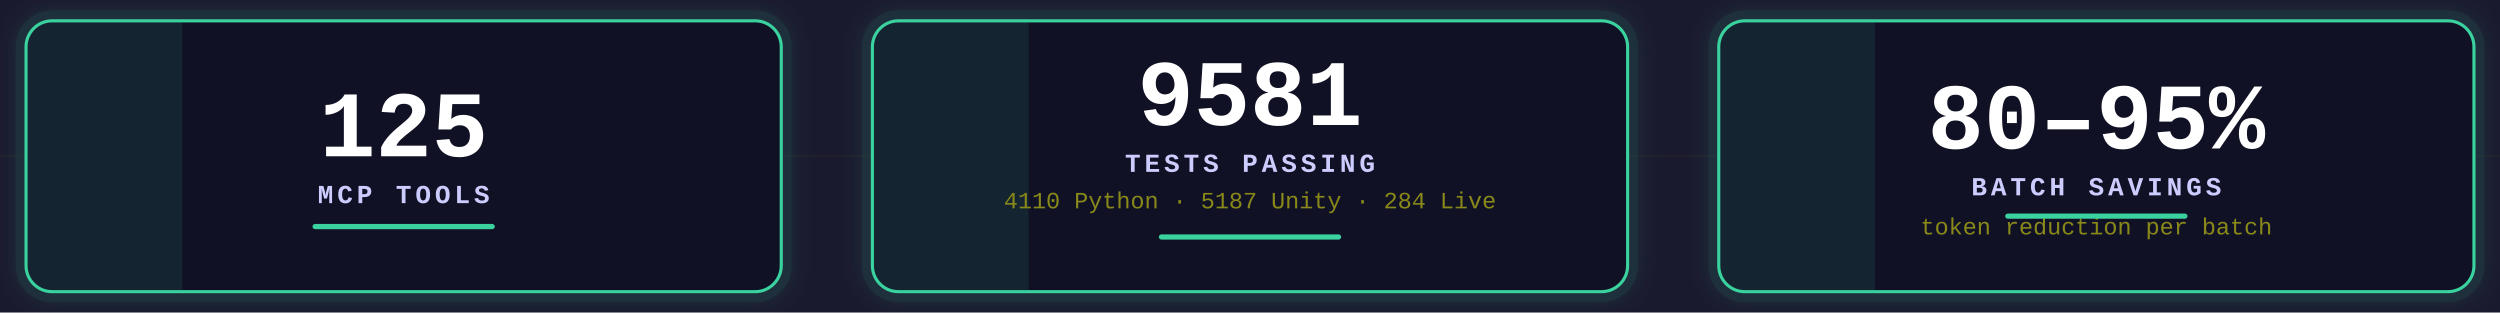
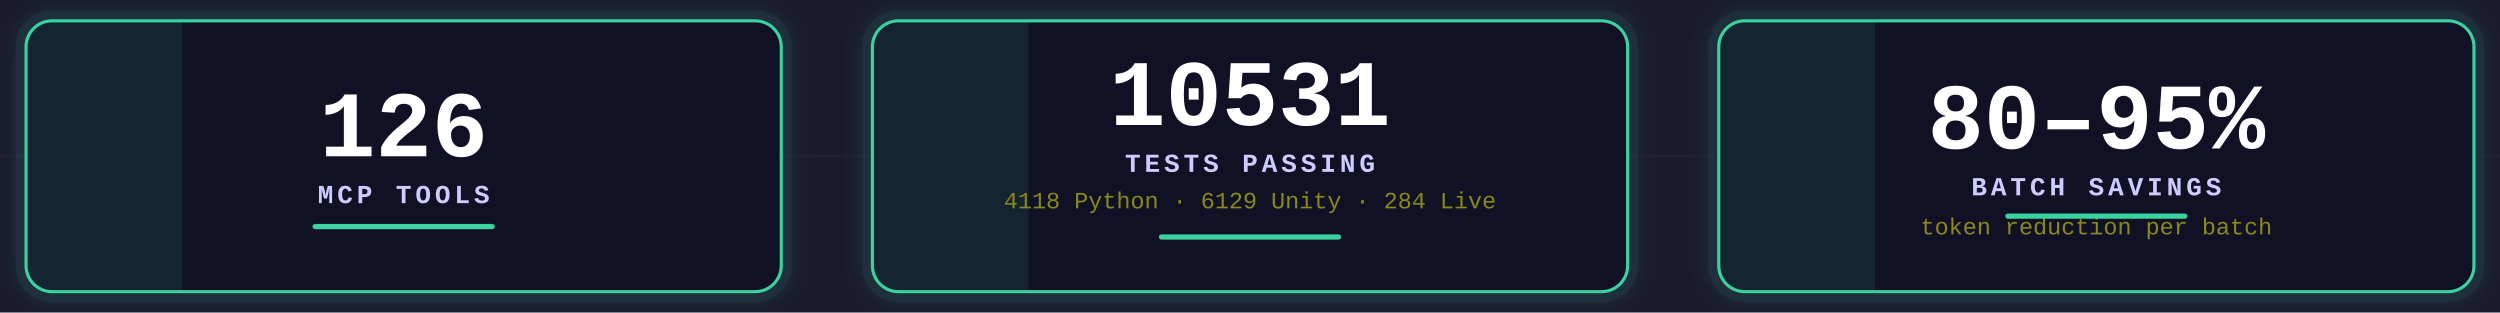
- <svg xmlns="http://www.w3.org/2000/svg" viewBox="0 0 960 120" width="960" height="120" role="img" aria-label="Unity MCP stats: 125 MCP tools, 9581 Tests (4110 Python + 5187 Unity + 284 Live), 80-95% Batch Savings">
+ <svg xmlns="http://www.w3.org/2000/svg" viewBox="0 0 960 120" width="960" height="120" role="img" aria-label="Unity MCP stats: 126 MCP tools, 10531 Tests (4118 Python + 6129 Unity + 284 Live), 80-95% Batch Savings">
  <defs>
    <filter id="sg" x="-25%" y="-30%" width="150%" height="160%">
      <feGaussianBlur stdDeviation="4" result="b" />
      <feMerge>
        <feMergeNode in="b" />
        <feMergeNode in="SourceGraphic" />
      </feMerge>
    </filter>
    <clipPath id="c1">
      <rect x="10" y="8" width="290" height="104" rx="10" />
    </clipPath>
    <clipPath id="c2">
      <rect x="335" y="8" width="290" height="104" rx="10" />
    </clipPath>
    <clipPath id="c3">
      <rect x="660" y="8" width="290" height="104" rx="10" />
    </clipPath>
  </defs>
  <rect width="960" height="120" fill="#1a1a2e" />
  <line x1="0" y1="60" x2="960" y2="60" stroke="#888919" stroke-opacity="0.05" stroke-width="1" />
  <rect x="10" y="8" width="290" height="104" rx="10" fill="none" stroke="#3ad29f" stroke-width="8" opacity="0.12" filter="url(#sg)">
    <animate attributeName="opacity" values="0.25;0.7;0.25" dur="3s" repeatCount="indefinite" begin="0s" />
  </rect>
  <rect x="10" y="8" width="290" height="104" rx="10" fill="#111125" />
  <rect x="10" y="8" width="290" height="104" rx="10" fill="none" stroke="#3ad29f" stroke-width="1.2" />
  <g clip-path="url(#c1)">
    <rect x="10" y="8" width="60" height="104" fill="#3ad29f" fill-opacity="0.10">
      <animateTransform attributeName="transform" type="translate" values="-100,0;400,0" dur="3s" repeatCount="indefinite" begin="0s" />
    </rect>
  </g>
-   <text x="155" y="60" text-anchor="middle" font-family="ui-monospace,SFMono-Regular,'SF Mono',Menlo,Consolas,'Liberation Mono',monospace" font-size="36" font-weight="700" fill="#ffffff">125</text>
+   <text x="155" y="60" text-anchor="middle" font-family="ui-monospace,SFMono-Regular,'SF Mono',Menlo,Consolas,'Liberation Mono',monospace" font-size="36" font-weight="700" fill="#ffffff">126</text>
  <text x="155" y="78" text-anchor="middle" font-family="ui-monospace,SFMono-Regular,'SF Mono',Menlo,Consolas,'Liberation Mono',monospace" font-size="10" font-weight="700" fill="#ccccff" letter-spacing="1.5">MCP TOOLS</text>
  <rect x="120" y="86" width="70" height="2" rx="1" fill="#3ad29f">
    <animate attributeName="opacity" values="0.6;1;0.6" dur="2s" repeatCount="indefinite" begin="0s" />
  </rect>
  <rect x="335" y="8" width="290" height="104" rx="10" fill="none" stroke="#3ad29f" stroke-width="8" opacity="0.12" filter="url(#sg)">
    <animate attributeName="opacity" values="0.25;0.7;0.25" dur="3s" repeatCount="indefinite" begin="0.6s" />
  </rect>
  <rect x="335" y="8" width="290" height="104" rx="10" fill="#111125" />
  <rect x="335" y="8" width="290" height="104" rx="10" fill="none" stroke="#3ad29f" stroke-width="1.2" />
  <g clip-path="url(#c2)">
    <rect x="335" y="8" width="60" height="104" fill="#3ad29f" fill-opacity="0.10">
      <animateTransform attributeName="transform" type="translate" values="-100,0;400,0" dur="3s" repeatCount="indefinite" begin="0.5s" />
    </rect>
  </g>
-   <text x="480" y="48" text-anchor="middle" font-family="ui-monospace,SFMono-Regular,'SF Mono',Menlo,Consolas,'Liberation Mono',monospace" font-size="36" font-weight="700" fill="#ffffff">9581</text>
+   <text x="480" y="48" text-anchor="middle" font-family="ui-monospace,SFMono-Regular,'SF Mono',Menlo,Consolas,'Liberation Mono',monospace" font-size="36" font-weight="700" fill="#ffffff">10531</text>
  <text x="480" y="66" text-anchor="middle" font-family="ui-monospace,SFMono-Regular,'SF Mono',Menlo,Consolas,'Liberation Mono',monospace" font-size="10" font-weight="700" fill="#ccccff" letter-spacing="1.5">TESTS PASSING</text>
-   <text x="480" y="80" text-anchor="middle" font-family="ui-monospace,SFMono-Regular,'SF Mono',Menlo,Consolas,'Liberation Mono',monospace" font-size="9" fill="#888919">4110 Python · 5187 Unity · 284 Live</text>
+   <text x="480" y="80" text-anchor="middle" font-family="ui-monospace,SFMono-Regular,'SF Mono',Menlo,Consolas,'Liberation Mono',monospace" font-size="9" fill="#888919">4118 Python · 6129 Unity · 284 Live</text>
  <rect x="445" y="90" width="70" height="2" rx="1" fill="#3ad29f">
    <animate attributeName="opacity" values="0.6;1;0.6" dur="2s" repeatCount="indefinite" begin="0.4s" />
  </rect>
  <rect x="660" y="8" width="290" height="104" rx="10" fill="none" stroke="#3ad29f" stroke-width="8" opacity="0.12" filter="url(#sg)">
    <animate attributeName="opacity" values="0.25;0.7;0.25" dur="3s" repeatCount="indefinite" begin="1.2s" />
  </rect>
  <rect x="660" y="8" width="290" height="104" rx="10" fill="#111125" />
  <rect x="660" y="8" width="290" height="104" rx="10" fill="none" stroke="#3ad29f" stroke-width="1.2" />
  <g clip-path="url(#c3)">
    <rect x="660" y="8" width="60" height="104" fill="#3ad29f" fill-opacity="0.10">
      <animateTransform attributeName="transform" type="translate" values="-100,0;400,0" dur="3s" repeatCount="indefinite" begin="1.0s" />
    </rect>
  </g>
  <text x="805" y="57" text-anchor="middle" font-family="ui-monospace,SFMono-Regular,'SF Mono',Menlo,Consolas,'Liberation Mono',monospace" font-size="36" font-weight="700" fill="#ffffff">80–95%</text>
  <text x="805" y="75" text-anchor="middle" font-family="ui-monospace,SFMono-Regular,'SF Mono',Menlo,Consolas,'Liberation Mono',monospace" font-size="10" font-weight="700" fill="#ccccff" letter-spacing="1.5">BATCH SAVINGS</text>
  <text x="805" y="90" text-anchor="middle" font-family="ui-monospace,SFMono-Regular,'SF Mono',Menlo,Consolas,'Liberation Mono',monospace" font-size="9" fill="#888919">token reduction per batch</text>
  <rect x="770" y="82" width="70" height="2" rx="1" fill="#3ad29f">
    <animate attributeName="opacity" values="0.6;1;0.6" dur="2s" repeatCount="indefinite" begin="0.8s" />
  </rect>
</svg>
